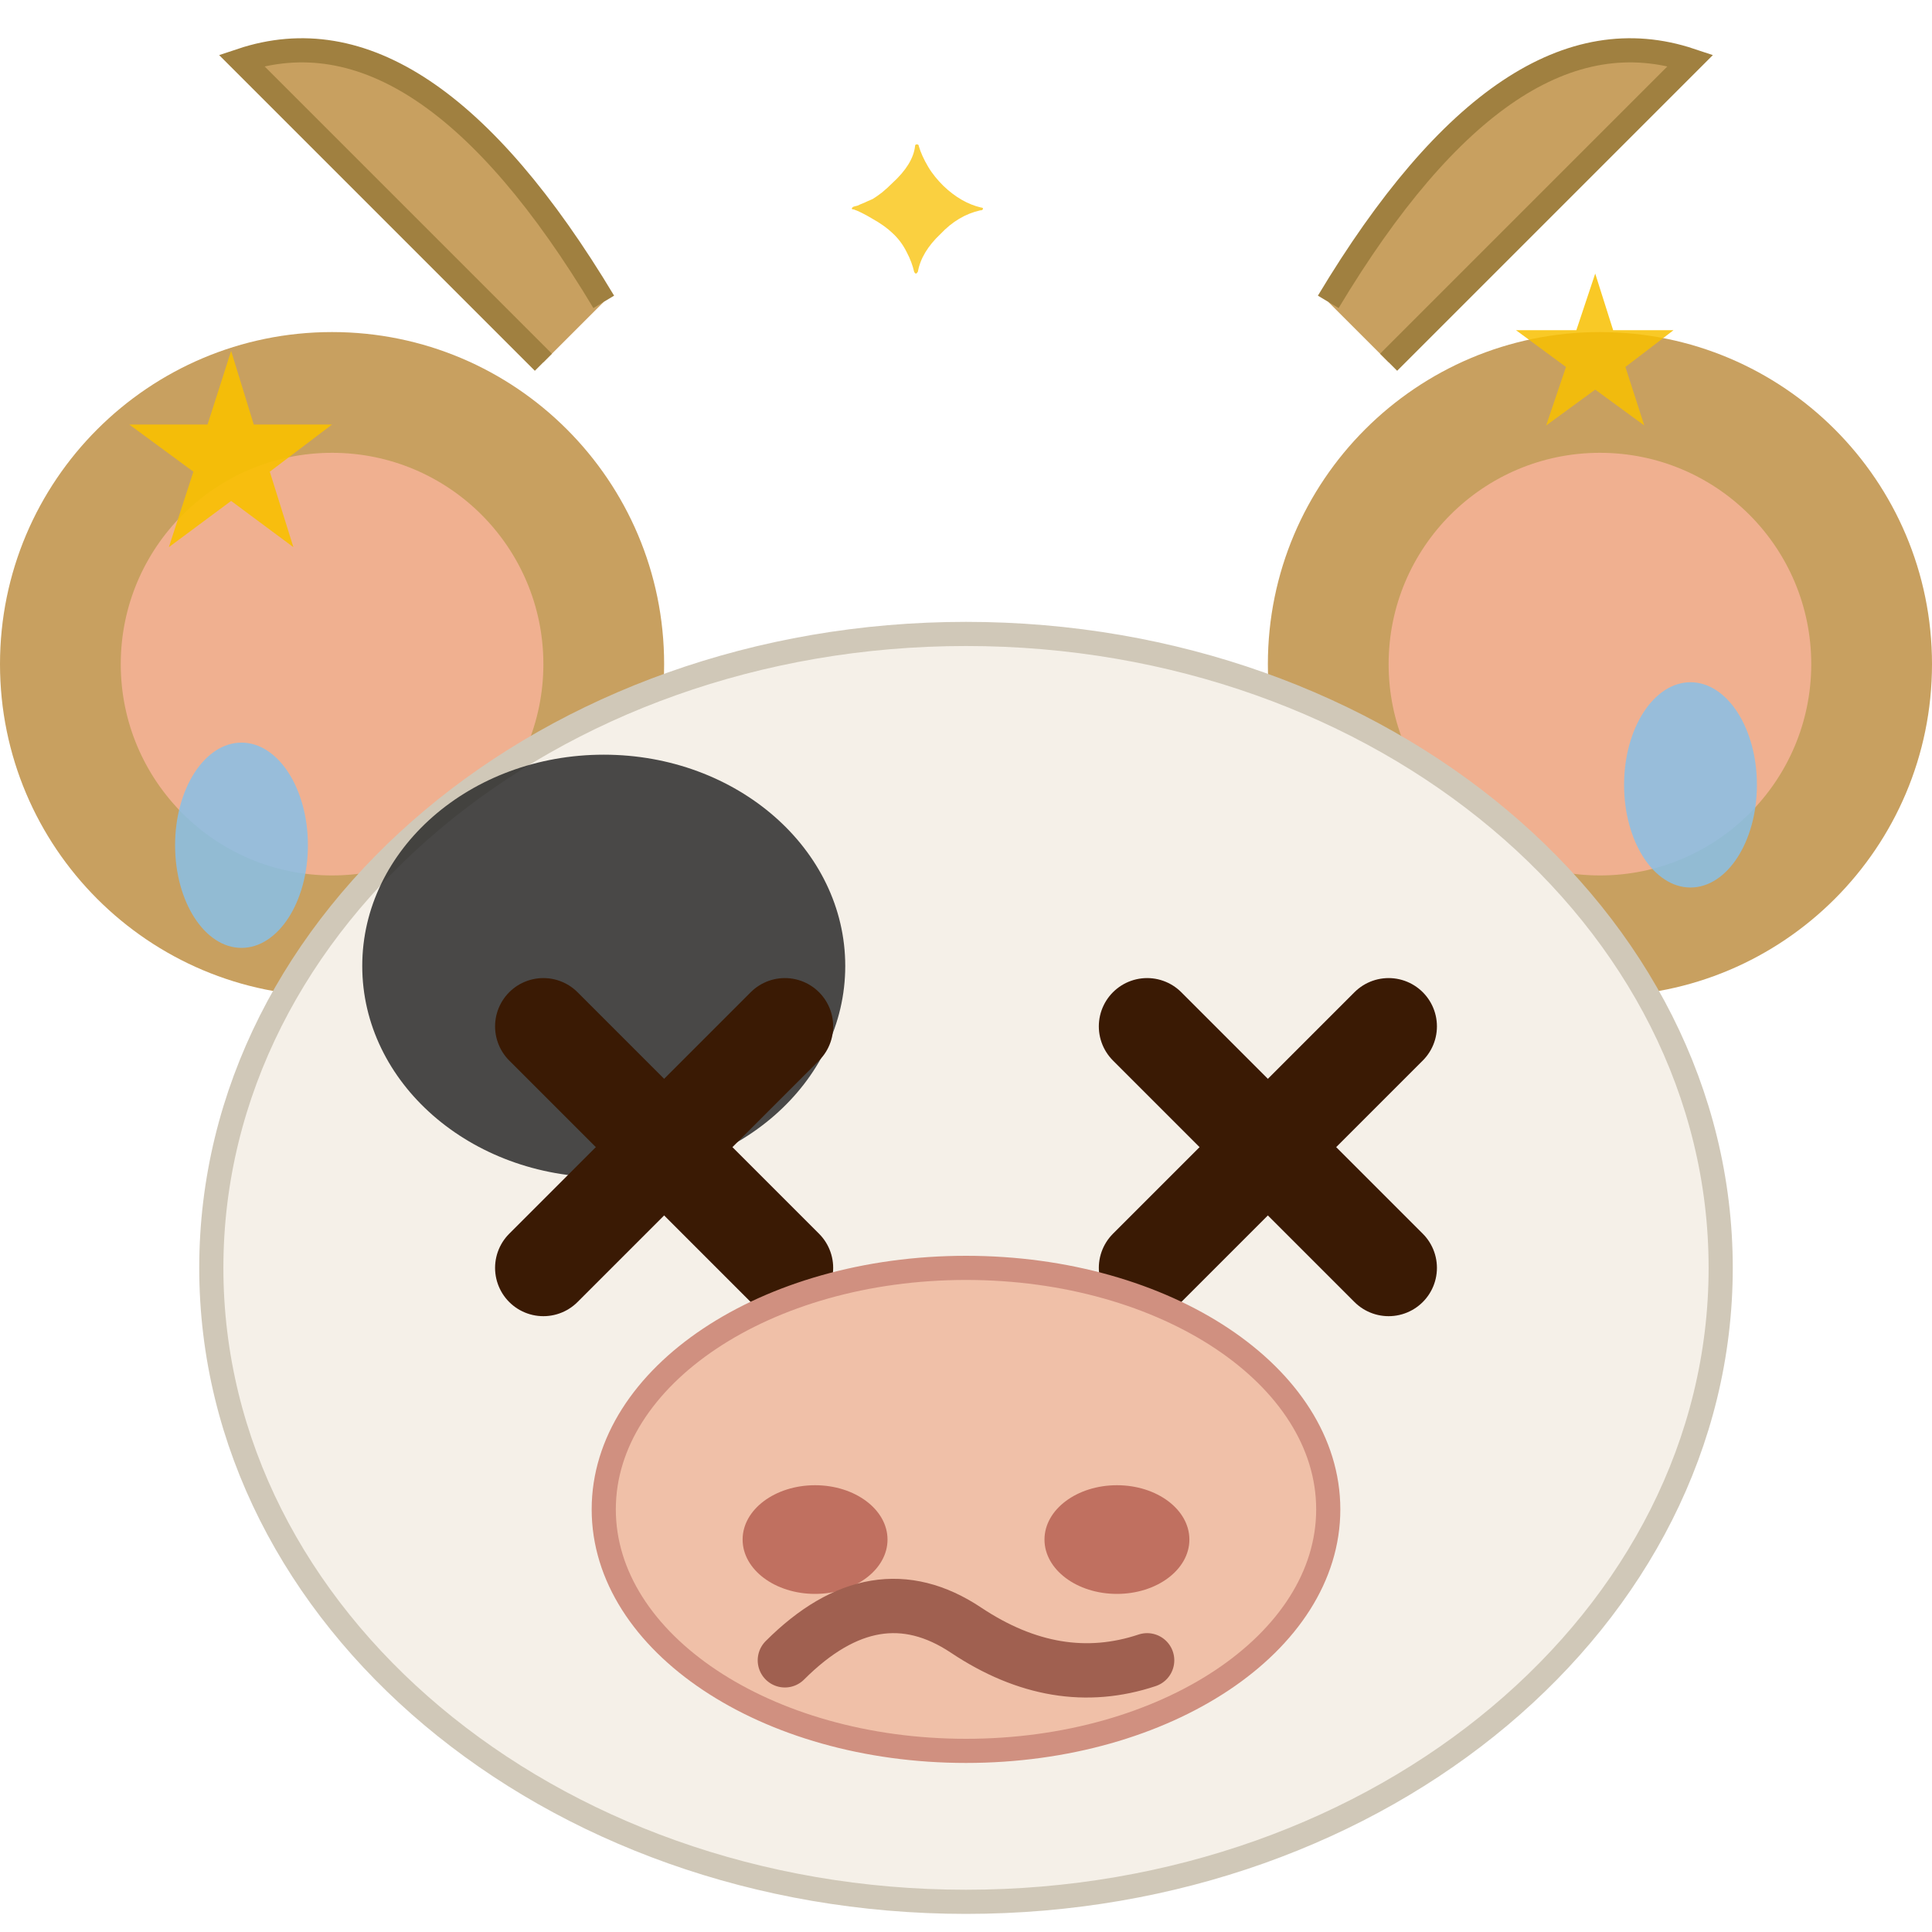
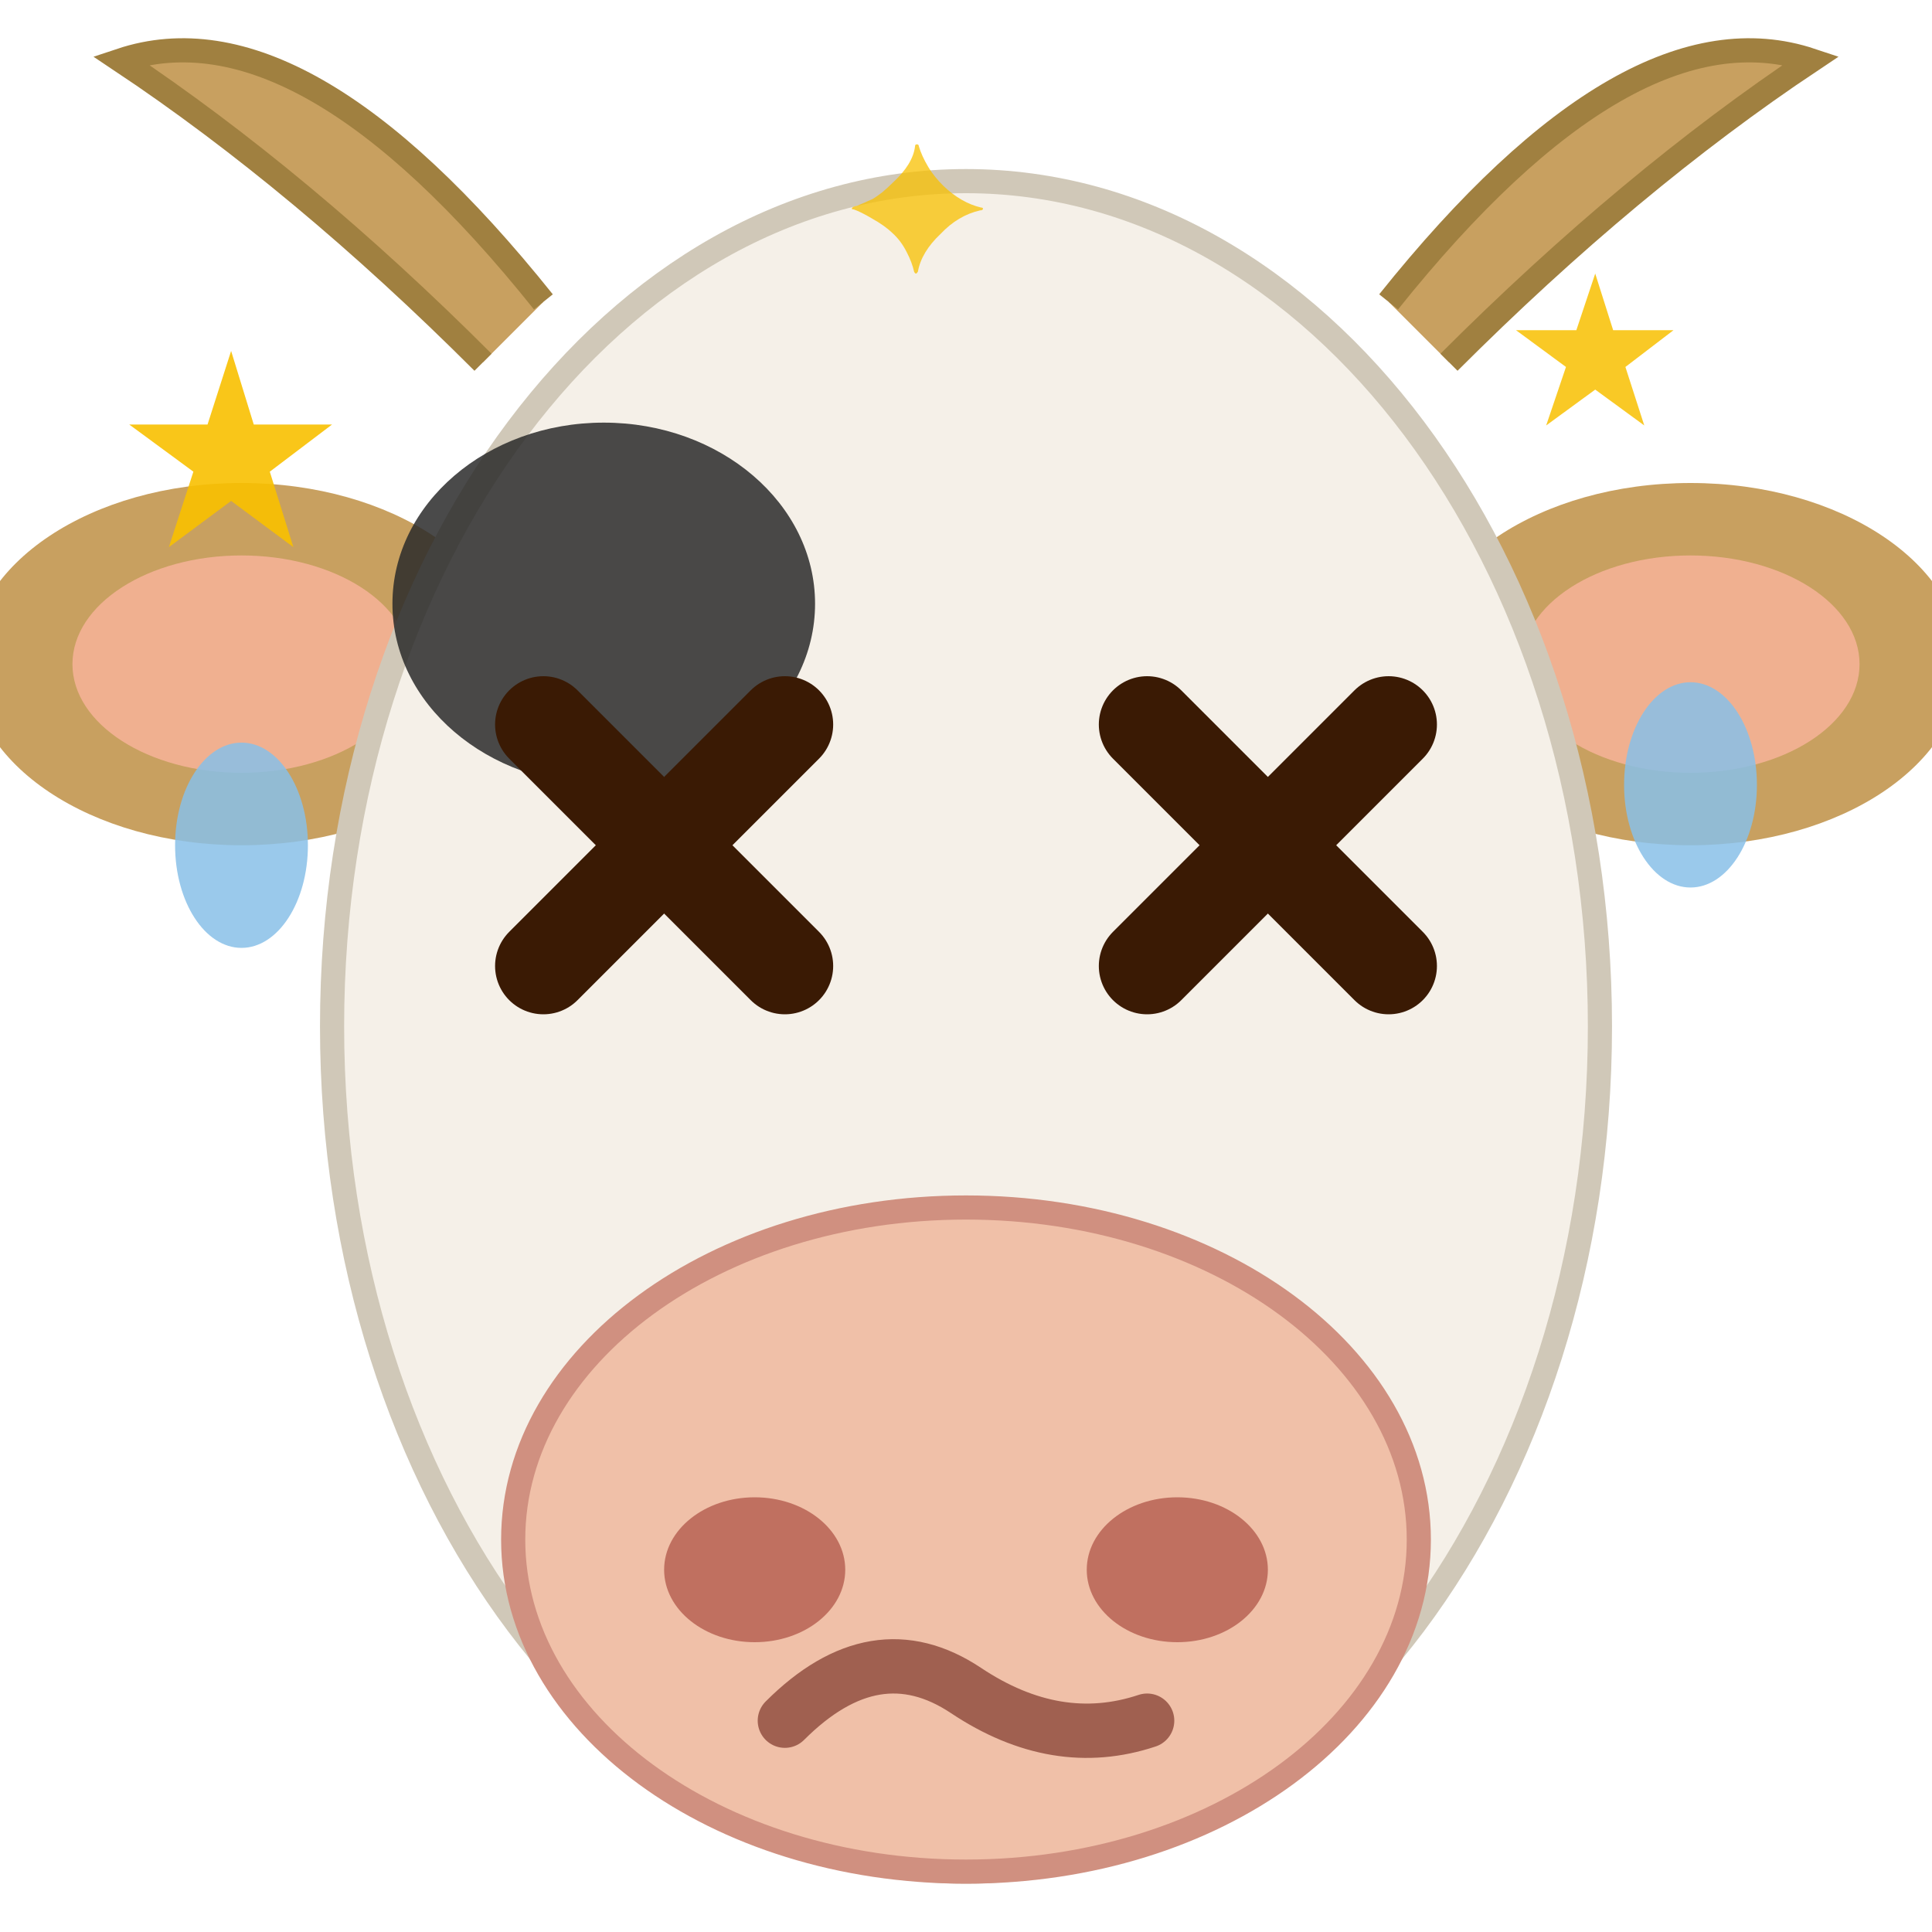
<svg xmlns="http://www.w3.org/2000/svg" viewBox="0 0 32 32" width="32" height="32">
-   <path d="M10,5 Q7,0 4,1 Q6,3 9,6" fill="#c8a060" stroke="#a08040" stroke-width="0.4" />
-   <path d="M22,5 Q25,0 28,1 Q26,3 23,6" fill="#c8a060" stroke="#a08040" stroke-width="0.4" />
-   <circle cx="5.5" cy="11" r="5.5" fill="#c8a060" />
-   <circle cx="5.5" cy="11" r="3.5" fill="#f0b090" />
-   <circle cx="26.5" cy="11" r="5.5" fill="#c8a060" />
-   <circle cx="26.5" cy="11" r="3.5" fill="#f0b090" />
-   <ellipse cx="16" cy="21" rx="12.5" ry="10.5" fill="#f5f0e8" stroke="#d0c8b8" stroke-width="0.4" />
-   <ellipse cx="10" cy="16" rx="4" ry="3.5" fill="#2a2a2a" opacity="0.85" />
-   <line x1="9" y1="17" x2="13" y2="21" stroke="#3a1a04" stroke-width="1.6" stroke-linecap="round" />
-   <line x1="13" y1="17" x2="9" y2="21" stroke="#3a1a04" stroke-width="1.6" stroke-linecap="round" />
-   <line x1="19" y1="17" x2="23" y2="21" stroke="#3a1a04" stroke-width="1.6" stroke-linecap="round" />
-   <line x1="23" y1="17" x2="19" y2="21" stroke="#3a1a04" stroke-width="1.6" stroke-linecap="round" />
-   <ellipse cx="16" cy="25" rx="6" ry="4" fill="#f0c0a8" stroke="#d09080" stroke-width="0.4" />
-   <ellipse cx="13.5" cy="25.5" rx="1.2" ry="0.9" fill="#c07060" />
-   <ellipse cx="18.5" cy="25.5" rx="1.2" ry="0.9" fill="#c07060" />
-   <path d="M13,27.5 Q14.5,26 16,27 Q17.5,28 19,27.5" fill="none" stroke="#a06050" stroke-width="0.9" stroke-linecap="round" />
+   <path d="M9,5 Q5,0 2,1 Q5,3 8,6" fill="#c8a060" stroke="#a08040" stroke-width="0.4" />
+   <path d="M23,5 Q27,0 30,1 Q27,3 24,6" fill="#c8a060" stroke="#a08040" stroke-width="0.4" />
+   <ellipse cx="4" cy="11" rx="4.5" ry="3" fill="#c8a060" />
+   <ellipse cx="4" cy="11" rx="2.8" ry="1.8" fill="#f0b090" />
+   <ellipse cx="28" cy="11" rx="4.5" ry="3" fill="#c8a060" />
+   <ellipse cx="28" cy="11" rx="2.8" ry="1.8" fill="#f0b090" />
+   <ellipse cx="16" cy="17" rx="10.5" ry="14" fill="#f5f0e8" stroke="#d0c8b8" stroke-width="0.4" />
+   <ellipse cx="10" cy="10" rx="3.5" ry="3" fill="#2a2a2a" opacity="0.85" />
+   <line x1="9" y1="12" x2="13" y2="16" stroke="#3a1a04" stroke-width="1.6" stroke-linecap="round" />
+   <line x1="13" y1="12" x2="9" y2="16" stroke="#3a1a04" stroke-width="1.6" stroke-linecap="round" />
+   <line x1="19" y1="12" x2="23" y2="16" stroke="#3a1a04" stroke-width="1.6" stroke-linecap="round" />
+   <line x1="23" y1="12" x2="19" y2="16" stroke="#3a1a04" stroke-width="1.6" stroke-linecap="round" />
+   <ellipse cx="16" cy="25.5" rx="7.5" ry="5.5" fill="#f0c0a8" stroke="#d09080" stroke-width="0.4" />
+   <ellipse cx="12.5" cy="26" rx="1.5" ry="1.2" fill="#c07060" />
+   <ellipse cx="19.5" cy="26" rx="1.5" ry="1.2" fill="#c07060" />
+   <path d="M13,28.5 Q14.5,27 16,28 Q17.5,29 19,28.5" fill="none" stroke="#a06050" stroke-width="0.9" stroke-linecap="round" />
  <ellipse cx="4" cy="14" rx="1.1" ry="1.7" fill="#88c0e8" opacity="0.85" />
  <ellipse cx="28" cy="13" rx="1.1" ry="1.7" fill="#88c0e8" opacity="0.85" />
  <text x="2" y="9" font-size="4.5" fill="#f8c000" opacity="0.9">★</text>
  <text x="25" y="7" font-size="3.5" fill="#f8c000" opacity="0.85">★</text>
  <text x="14" y="4.5" font-size="3" fill="#f8c000" opacity="0.75">✦</text>
</svg>
